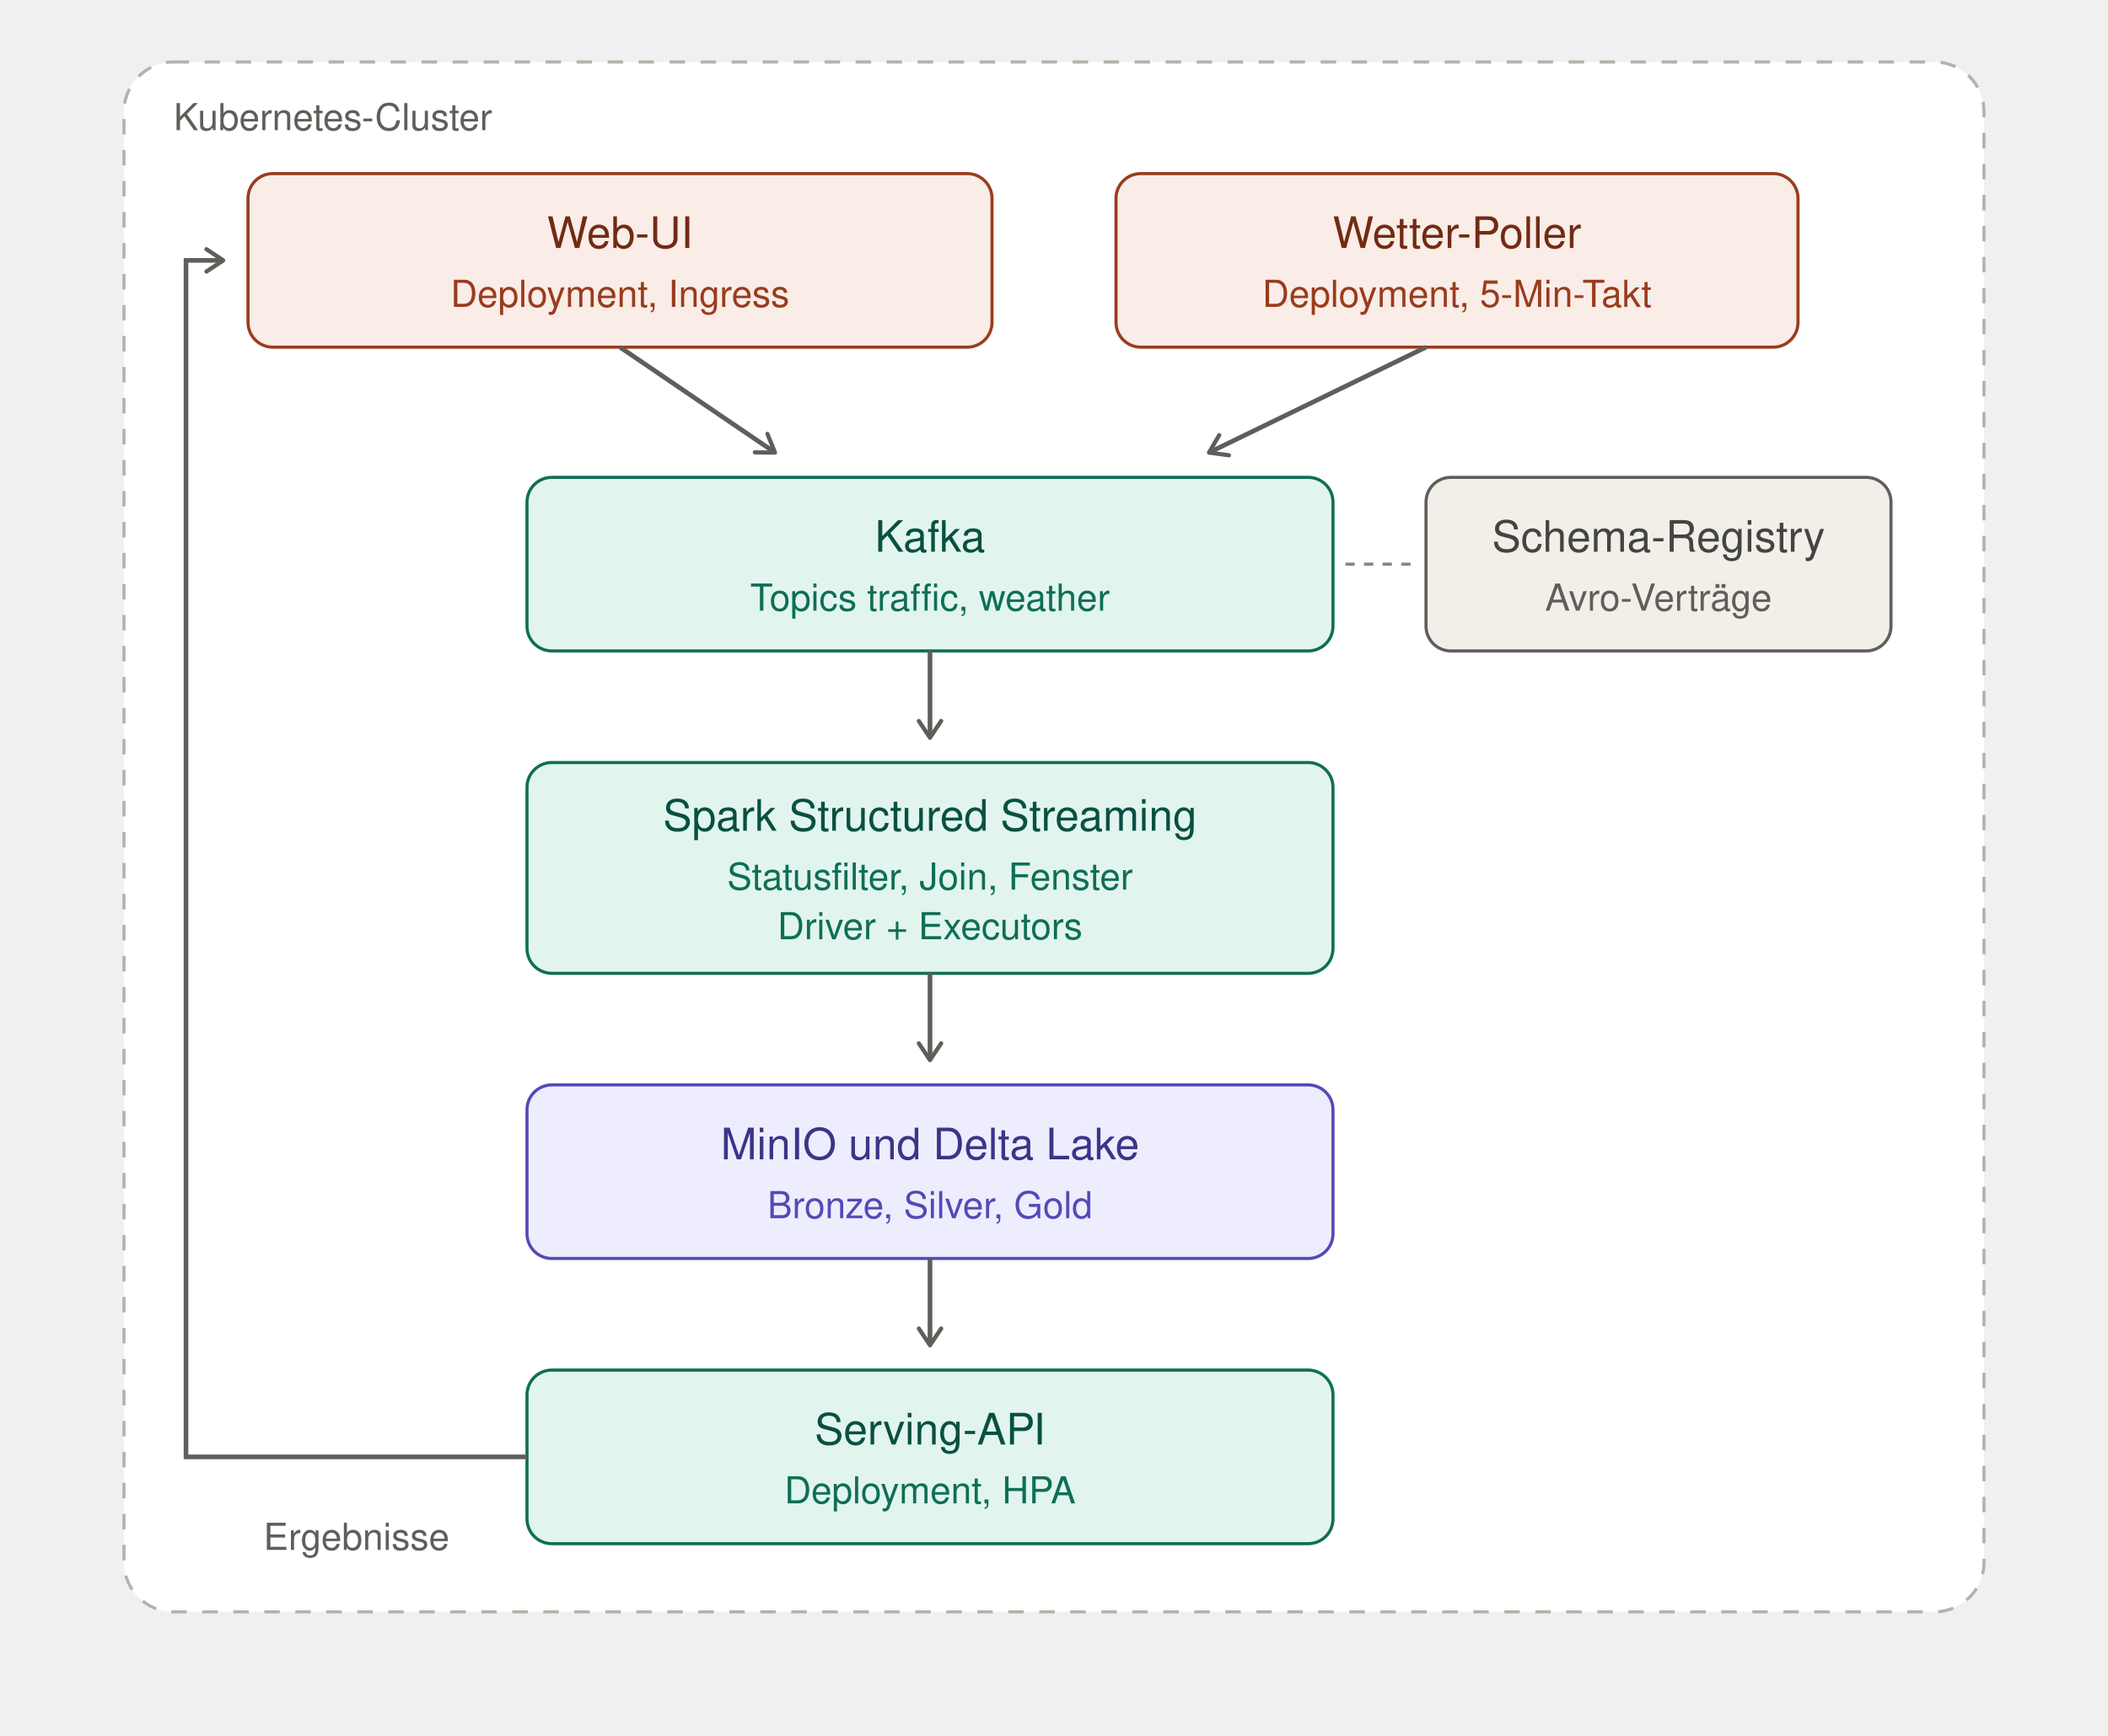
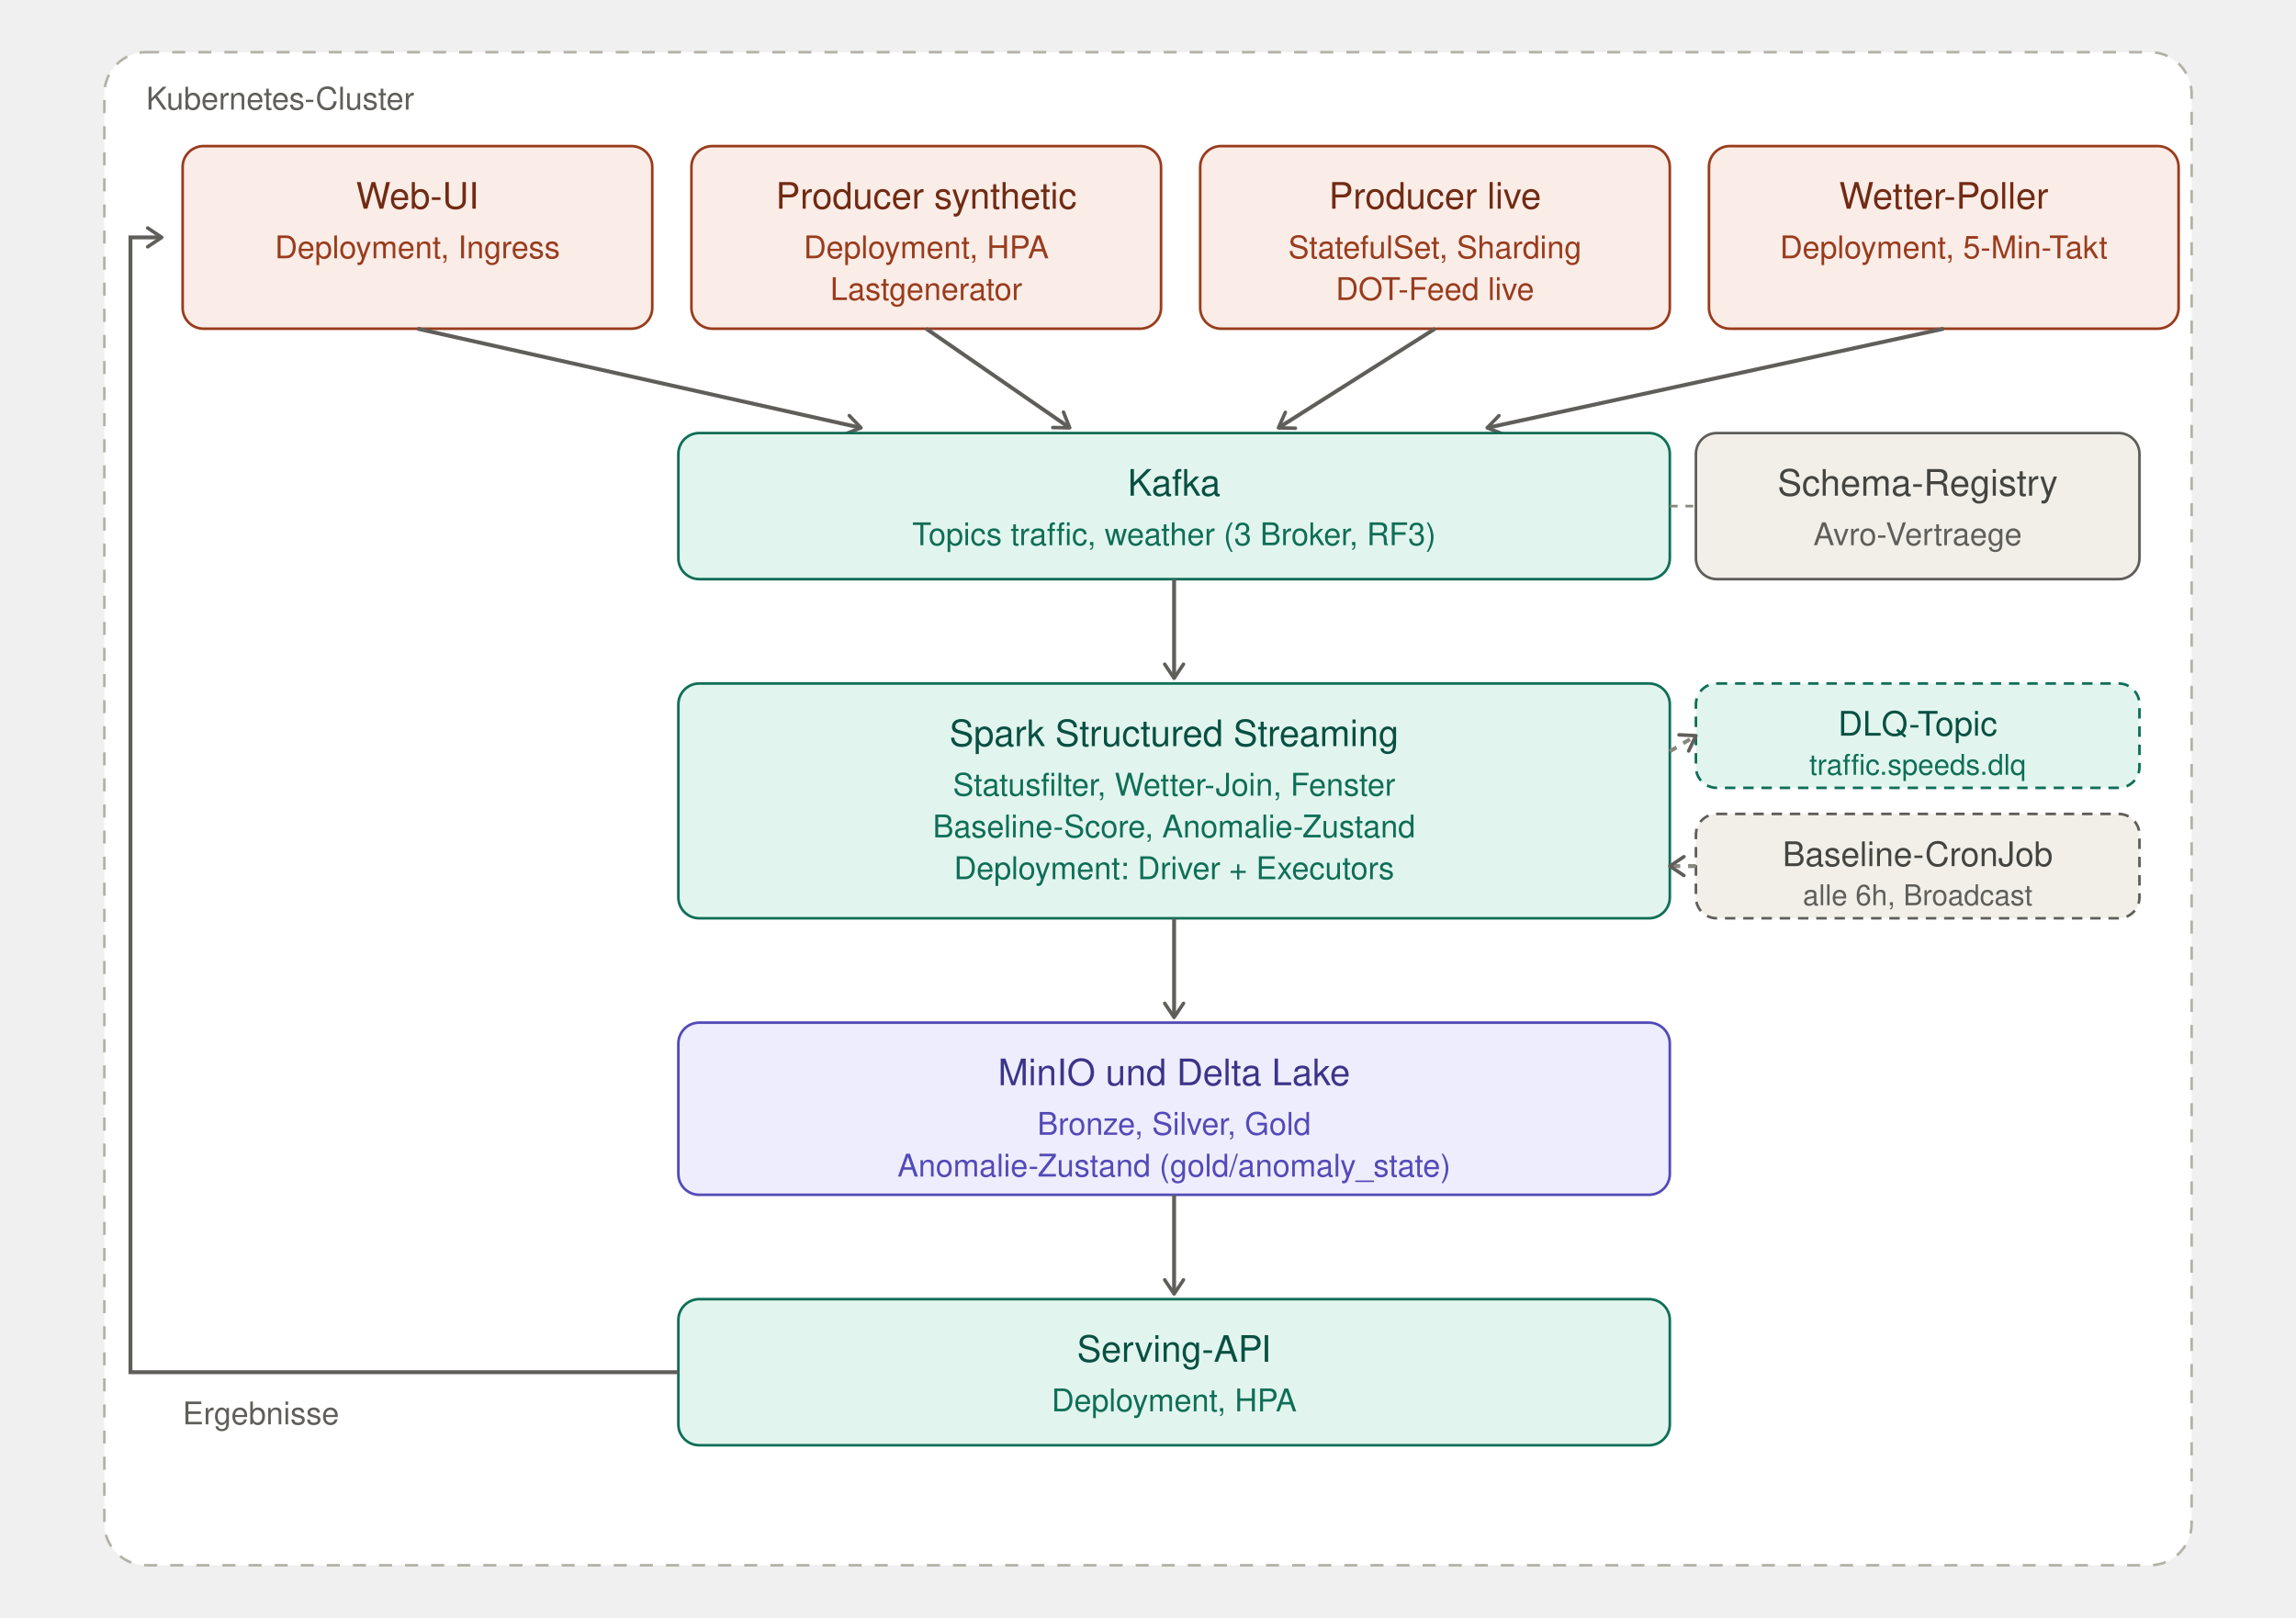
- <svg xmlns="http://www.w3.org/2000/svg" width="680" height="560" viewBox="0 0 680 560" role="img" font-family="Helvetica, Arial, sans-serif">
+ <svg xmlns="http://www.w3.org/2000/svg" width="880" height="620" viewBox="0 0 880 620" role="img" font-family="Helvetica, Arial, sans-serif">
  <defs>
    <marker id="arrow" viewBox="0 0 10 10" refX="8" refY="5" markerWidth="6" markerHeight="6" orient="auto-start-reverse">
      <path d="M2 1L8 5L2 9" fill="none" stroke="#5F5E5A" stroke-width="1.5" stroke-linecap="round" stroke-linejoin="round" />
    </marker>
  </defs>
-   <rect x="40" y="20" width="600" height="500" rx="16" fill="#FFFFFF" stroke="#B4B2A9" stroke-width="1" stroke-dasharray="5 5" />
+   <rect x="40" y="20" width="800" height="580" rx="16" fill="#FFFFFF" stroke="#B4B2A9" stroke-width="1" stroke-dasharray="5 5" />
  <text x="56" y="42" font-size="12" fill="#5F5E5A">Kubernetes-Cluster</text>
-   <rect x="80" y="56" width="240" height="56" rx="8" fill="#FAECE7" stroke="#993C1D" stroke-width="1" />
-   <text x="200" y="80" font-size="14" font-weight="500" fill="#712B13" text-anchor="middle">Web-UI</text>
-   <text x="200" y="99" font-size="12" fill="#993C1D" text-anchor="middle">Deployment, Ingress</text>
-   <rect x="360" y="56" width="220" height="56" rx="8" fill="#FAECE7" stroke="#993C1D" stroke-width="1" />
-   <text x="470" y="80" font-size="14" font-weight="500" fill="#712B13" text-anchor="middle">Wetter-Poller</text>
-   <text x="470" y="99" font-size="12" fill="#993C1D" text-anchor="middle">Deployment, 5-Min-Takt</text>
-   <line x1="200" y1="112" x2="250" y2="146" stroke="#5F5E5A" stroke-width="1.5" marker-end="url(#arrow)" />
-   <line x1="460" y1="112" x2="390" y2="146" stroke="#5F5E5A" stroke-width="1.5" marker-end="url(#arrow)" />
-   <rect x="170" y="154" width="260" height="56" rx="8" fill="#E1F5EE" stroke="#0F6E56" stroke-width="1" />
-   <text x="300" y="178" font-size="14" font-weight="500" fill="#085041" text-anchor="middle">Kafka</text>
-   <text x="300" y="197" font-size="12" fill="#0F6E56" text-anchor="middle">Topics traffic, weather</text>
-   <rect x="460" y="154" width="150" height="56" rx="8" fill="#F1EFE8" stroke="#5F5E5A" stroke-width="1" />
-   <text x="535" y="178" font-size="14" font-weight="500" fill="#444441" text-anchor="middle">Schema-Registry</text>
-   <text x="535" y="197" font-size="12" fill="#5F5E5A" text-anchor="middle">Avro-Verträge</text>
-   <line x1="434" y1="182" x2="456" y2="182" stroke="#888780" stroke-width="1" stroke-dasharray="3 3" />
-   <line x1="300" y1="210" x2="300" y2="238" stroke="#5F5E5A" stroke-width="1.5" marker-end="url(#arrow)" />
-   <rect x="170" y="246" width="260" height="68" rx="8" fill="#E1F5EE" stroke="#0F6E56" stroke-width="1" />
-   <text x="300" y="268" font-size="14" font-weight="500" fill="#085041" text-anchor="middle">Spark Structured Streaming</text>
-   <text x="300" y="287" font-size="12" fill="#0F6E56" text-anchor="middle">Statusfilter, Join, Fenster</text>
-   <text x="300" y="303" font-size="12" fill="#0F6E56" text-anchor="middle">Driver + Executors</text>
-   <line x1="300" y1="314" x2="300" y2="342" stroke="#5F5E5A" stroke-width="1.5" marker-end="url(#arrow)" />
-   <rect x="170" y="350" width="260" height="56" rx="8" fill="#EEEDFE" stroke="#534AB7" stroke-width="1" />
-   <text x="300" y="374" font-size="14" font-weight="500" fill="#3C3489" text-anchor="middle">MinIO und Delta Lake</text>
-   <text x="300" y="393" font-size="12" fill="#534AB7" text-anchor="middle">Bronze, Silver, Gold</text>
-   <line x1="300" y1="406" x2="300" y2="434" stroke="#5F5E5A" stroke-width="1.5" marker-end="url(#arrow)" />
-   <rect x="170" y="442" width="260" height="56" rx="8" fill="#E1F5EE" stroke="#0F6E56" stroke-width="1" />
-   <text x="300" y="466" font-size="14" font-weight="500" fill="#085041" text-anchor="middle">Serving-API</text>
-   <text x="300" y="485" font-size="12" fill="#0F6E56" text-anchor="middle">Deployment, HPA</text>
-   <text x="115" y="500" font-size="12" fill="#5F5E5A" text-anchor="middle">Ergebnisse</text>
-   <path d="M170 470 L60 470 L60 84 L72 84" fill="none" stroke="#5F5E5A" stroke-width="1.5" marker-end="url(#arrow)" />
+   <rect x="70" y="56" width="180" height="70" rx="8" fill="#FAECE7" stroke="#993C1D" stroke-width="1" />
+   <text x="160" y="80" font-size="14" font-weight="500" fill="#712B13" text-anchor="middle">Web-UI</text>
+   <text x="160" y="99" font-size="12" fill="#993C1D" text-anchor="middle">Deployment, Ingress</text>
+   <rect x="265" y="56" width="180" height="70" rx="8" fill="#FAECE7" stroke="#993C1D" stroke-width="1" />
+   <text x="355" y="80" font-size="14" font-weight="500" fill="#712B13" text-anchor="middle">Producer synthetic</text>
+   <text x="355" y="99" font-size="12" fill="#993C1D" text-anchor="middle">Deployment, HPA</text>
+   <text x="355" y="115" font-size="12" fill="#993C1D" text-anchor="middle">Lastgenerator</text>
+   <rect x="460" y="56" width="180" height="70" rx="8" fill="#FAECE7" stroke="#993C1D" stroke-width="1" />
+   <text x="550" y="80" font-size="14" font-weight="500" fill="#712B13" text-anchor="middle">Producer live</text>
+   <text x="550" y="99" font-size="12" fill="#993C1D" text-anchor="middle">StatefulSet, Sharding</text>
+   <text x="550" y="115" font-size="12" fill="#993C1D" text-anchor="middle">DOT-Feed live</text>
+   <rect x="655" y="56" width="180" height="70" rx="8" fill="#FAECE7" stroke="#993C1D" stroke-width="1" />
+   <text x="745" y="80" font-size="14" font-weight="500" fill="#712B13" text-anchor="middle">Wetter-Poller</text>
+   <text x="745" y="99" font-size="12" fill="#993C1D" text-anchor="middle">Deployment, 5-Min-Takt</text>
+   <line x1="160" y1="126" x2="330" y2="164" stroke="#5F5E5A" stroke-width="1.5" marker-end="url(#arrow)" />
+   <line x1="355" y1="126" x2="410" y2="164" stroke="#5F5E5A" stroke-width="1.5" marker-end="url(#arrow)" />
+   <line x1="550" y1="126" x2="490" y2="164" stroke="#5F5E5A" stroke-width="1.5" marker-end="url(#arrow)" />
+   <line x1="745" y1="126" x2="570" y2="164" stroke="#5F5E5A" stroke-width="1.5" marker-end="url(#arrow)" />
+   <rect x="260" y="166" width="380" height="56" rx="8" fill="#E1F5EE" stroke="#0F6E56" stroke-width="1" />
+   <text x="450" y="190" font-size="14" font-weight="500" fill="#085041" text-anchor="middle">Kafka</text>
+   <text x="450" y="209" font-size="12" fill="#0F6E56" text-anchor="middle">Topics traffic, weather (3 Broker, RF3)</text>
+   <rect x="650" y="166" width="170" height="56" rx="8" fill="#F1EFE8" stroke="#5F5E5A" stroke-width="1" />
+   <text x="735" y="190" font-size="14" font-weight="500" fill="#444441" text-anchor="middle">Schema-Registry</text>
+   <text x="735" y="209" font-size="12" fill="#5F5E5A" text-anchor="middle">Avro-Vertraege</text>
+   <line x1="640" y1="194" x2="650" y2="194" stroke="#888780" stroke-width="1" stroke-dasharray="3 3" />
+   <line x1="450" y1="222" x2="450" y2="260" stroke="#5F5E5A" stroke-width="1.5" marker-end="url(#arrow)" />
+   <rect x="260" y="262" width="380" height="90" rx="8" fill="#E1F5EE" stroke="#0F6E56" stroke-width="1" />
+   <text x="450" y="286" font-size="14" font-weight="500" fill="#085041" text-anchor="middle">Spark Structured Streaming</text>
+   <text x="450" y="305" font-size="12" fill="#0F6E56" text-anchor="middle">Statusfilter, Wetter-Join, Fenster</text>
+   <text x="450" y="321" font-size="12" fill="#0F6E56" text-anchor="middle">Baseline-Score, Anomalie-Zustand</text>
+   <text x="450" y="337" font-size="12" fill="#0F6E56" text-anchor="middle">Deployment: Driver + Executors</text>
+   <rect x="650" y="262" width="170" height="40" rx="8" fill="#E1F5EE" stroke="#0F6E56" stroke-width="1" stroke-dasharray="4 3" />
+   <text x="735" y="282" font-size="13" font-weight="500" fill="#085041" text-anchor="middle">DLQ-Topic</text>
+   <text x="735" y="297" font-size="11" fill="#0F6E56" text-anchor="middle">traffic.speeds.dlq</text>
+   <rect x="650" y="312" width="170" height="40" rx="8" fill="#F1EFE8" stroke="#5F5E5A" stroke-width="1" stroke-dasharray="4 3" />
+   <text x="735" y="332" font-size="13" font-weight="500" fill="#444441" text-anchor="middle">Baseline-CronJob</text>
+   <text x="735" y="347" font-size="11" fill="#5F5E5A" text-anchor="middle">alle 6h, Broadcast</text>
+   <line x1="640" y1="288" x2="650" y2="282" stroke="#888780" stroke-width="1.5" stroke-dasharray="3 3" marker-end="url(#arrow)" />
+   <line x1="650" y1="332" x2="640" y2="332" stroke="#888780" stroke-width="1.5" stroke-dasharray="3 3" marker-end="url(#arrow)" />
+   <line x1="450" y1="352" x2="450" y2="390" stroke="#5F5E5A" stroke-width="1.5" marker-end="url(#arrow)" />
+   <rect x="260" y="392" width="380" height="66" rx="8" fill="#EEEDFE" stroke="#534AB7" stroke-width="1" />
+   <text x="450" y="416" font-size="14" font-weight="500" fill="#3C3489" text-anchor="middle">MinIO und Delta Lake</text>
+   <text x="450" y="435" font-size="12" fill="#534AB7" text-anchor="middle">Bronze, Silver, Gold</text>
+   <text x="450" y="451" font-size="12" fill="#534AB7" text-anchor="middle">Anomalie-Zustand (gold/anomaly_state)</text>
+   <line x1="450" y1="458" x2="450" y2="496" stroke="#5F5E5A" stroke-width="1.5" marker-end="url(#arrow)" />
+   <rect x="260" y="498" width="380" height="56" rx="8" fill="#E1F5EE" stroke="#0F6E56" stroke-width="1" />
+   <text x="450" y="522" font-size="14" font-weight="500" fill="#085041" text-anchor="middle">Serving-API</text>
+   <text x="450" y="541" font-size="12" fill="#0F6E56" text-anchor="middle">Deployment, HPA</text>
+   <text x="100" y="546" font-size="12" fill="#5F5E5A" text-anchor="middle">Ergebnisse</text>
+   <path d="M260 526 L50 526 L50 91 L62 91" fill="none" stroke="#5F5E5A" stroke-width="1.5" marker-end="url(#arrow)" />
</svg>
